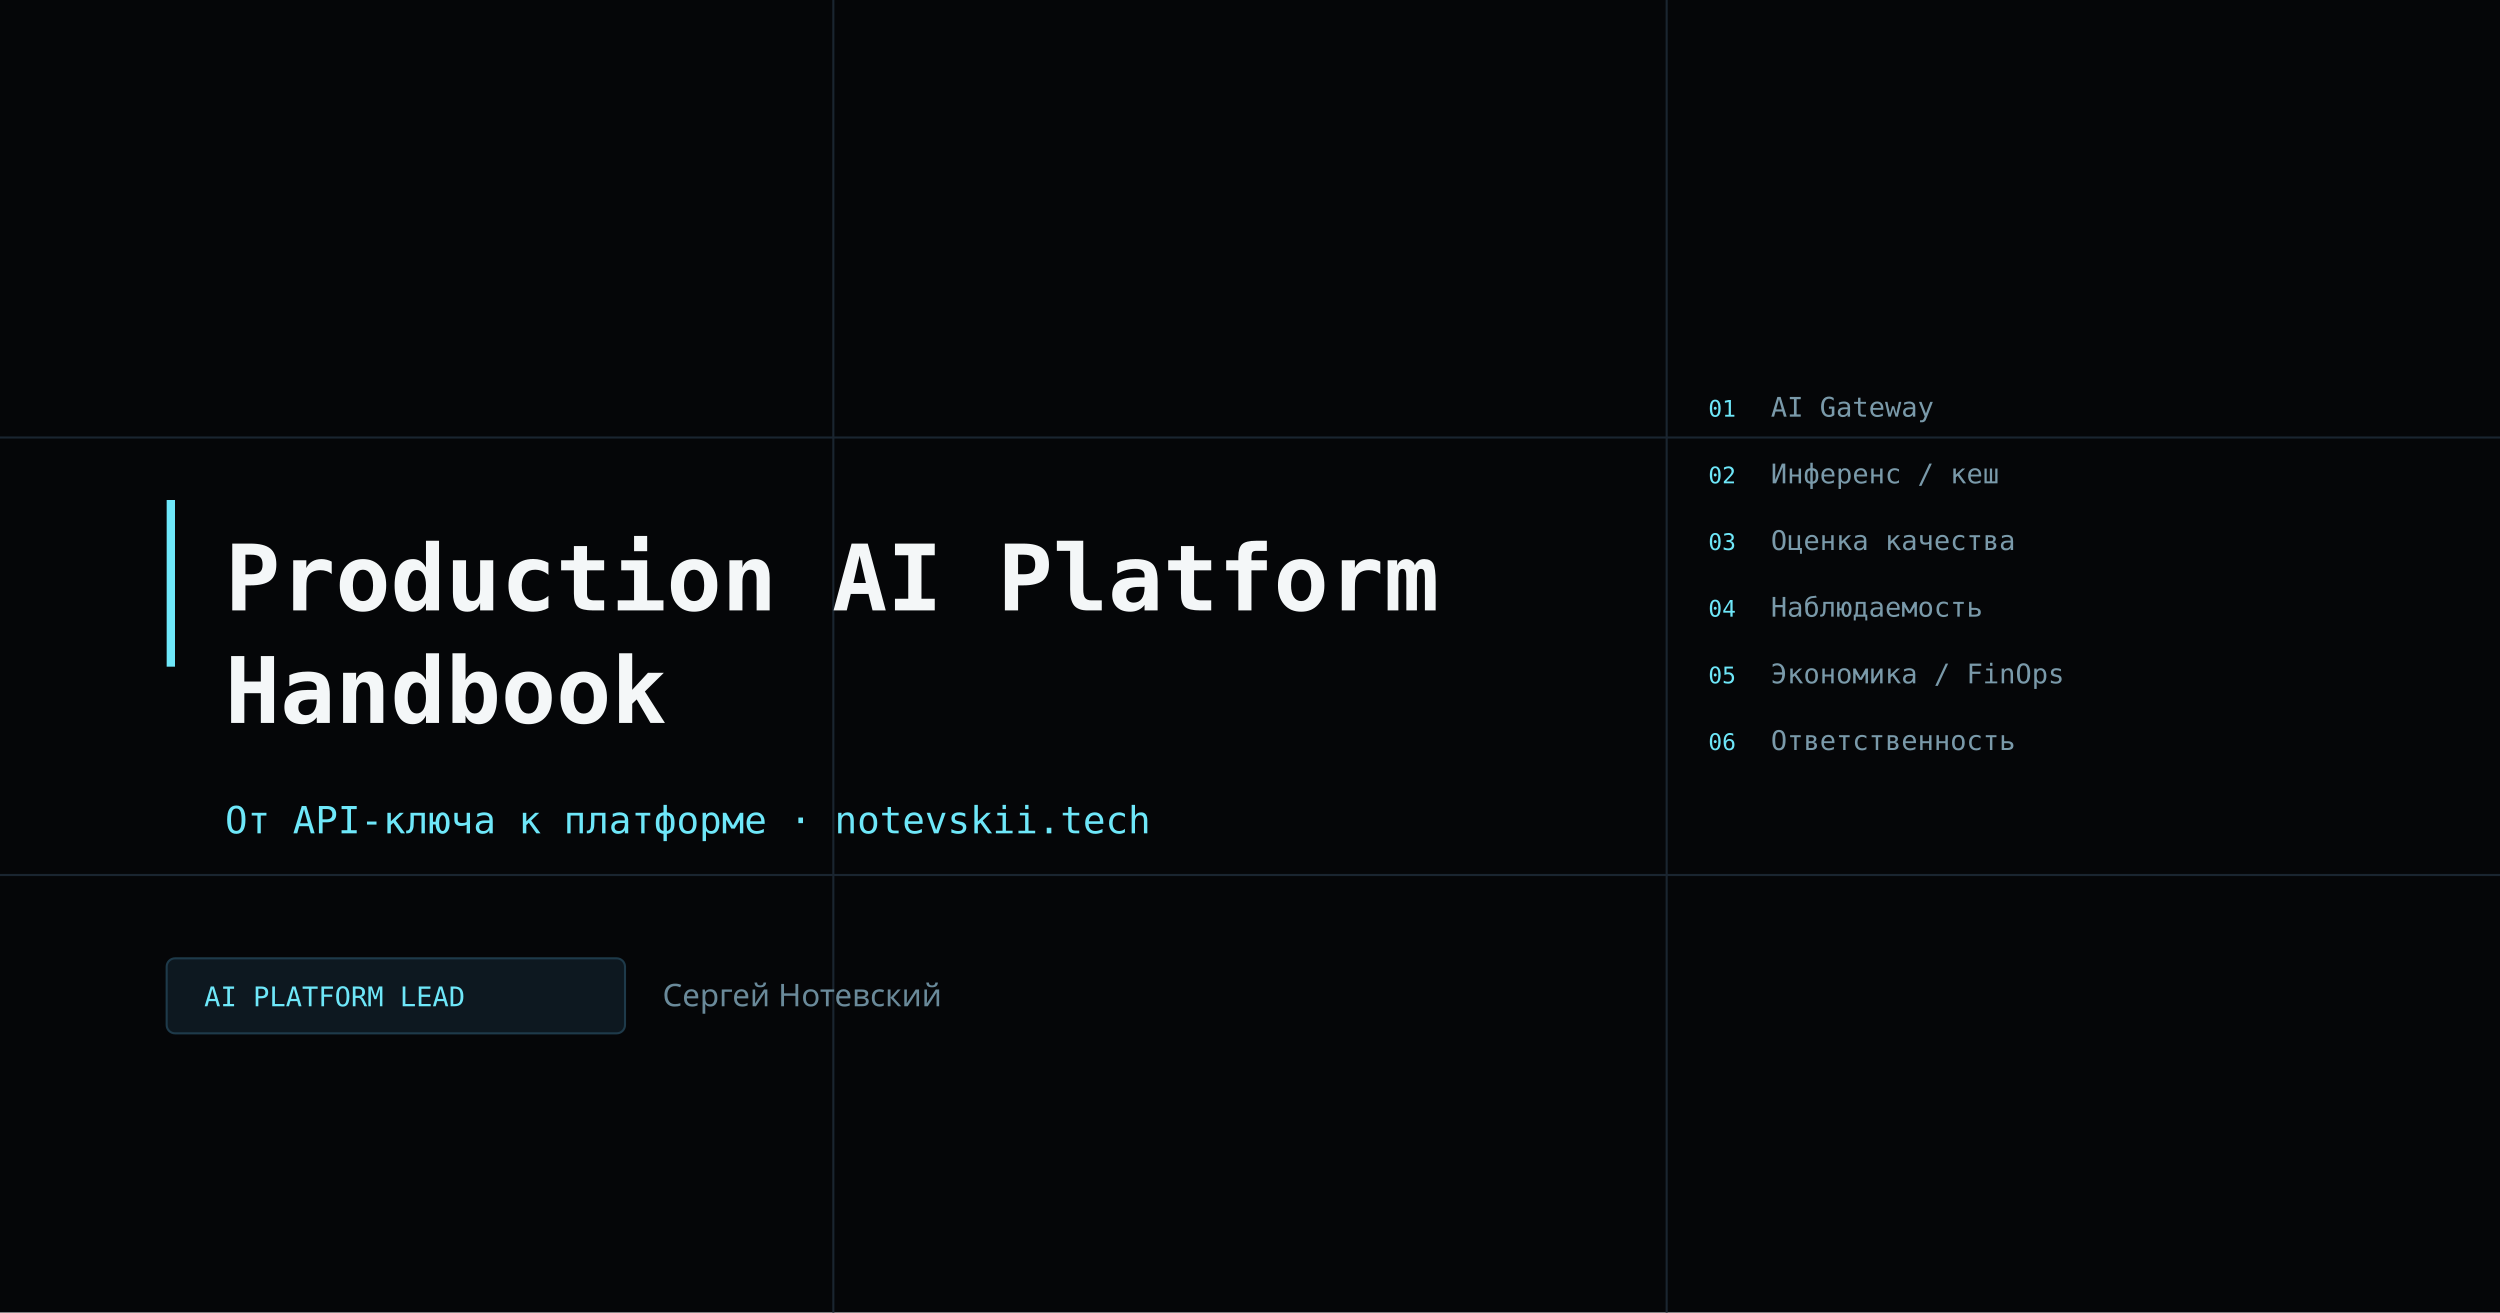
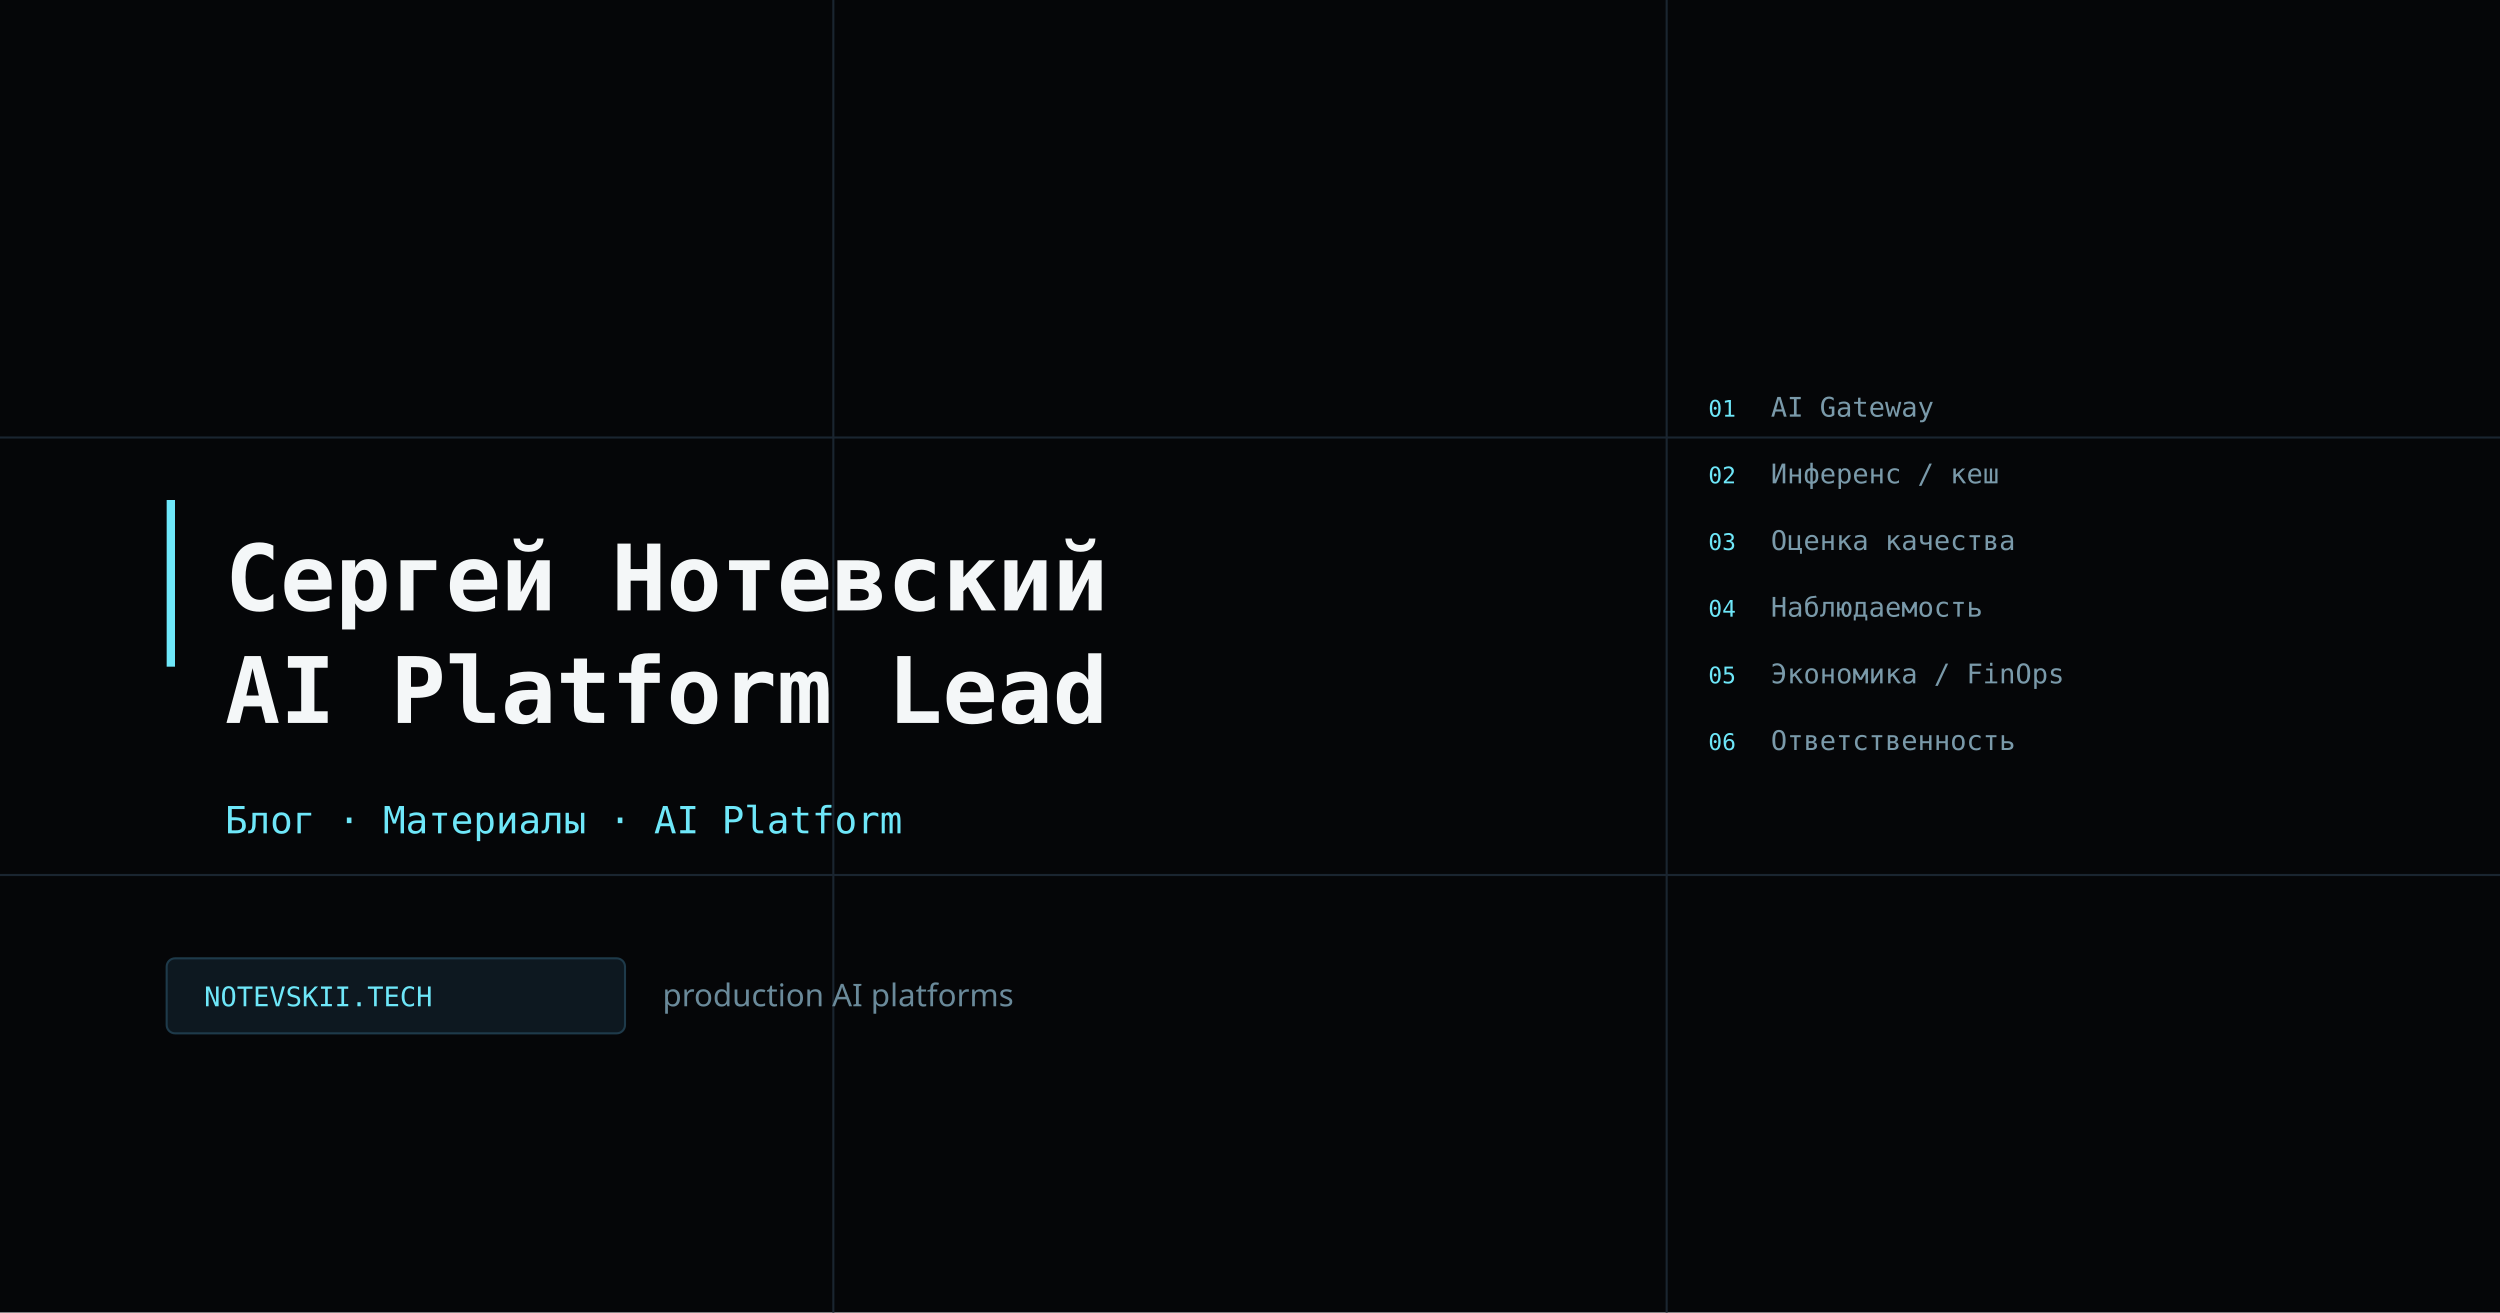
<svg xmlns="http://www.w3.org/2000/svg" width="1200" height="630" viewBox="0 0 1200 630">
  <rect width="1200" height="630" fill="#050608" />
  <line x1="0" y1="210" x2="1200" y2="210" stroke="#1a2530" stroke-width="1" />
  <line x1="0" y1="420" x2="1200" y2="420" stroke="#1a2530" stroke-width="1" />
  <line x1="400" y1="0" x2="400" y2="630" stroke="#1a2530" stroke-width="1" />
  <line x1="800" y1="0" x2="800" y2="630" stroke="#1a2530" stroke-width="1" />
  <rect x="80" y="240" width="4" height="80" fill="#6ee7f9" />
-   <text x="108" y="293" font-family="ui-monospace,SFMono-Regular,Menlo,monospace" font-size="44" font-weight="600" fill="#f4f7f8">Production AI Platform</text>
-   <text x="108" y="347" font-family="ui-monospace,SFMono-Regular,Menlo,monospace" font-size="44" font-weight="600" fill="#f4f7f8">Handbook</text>
-   <text x="108" y="400" font-family="ui-monospace,SFMono-Regular,Menlo,monospace" font-size="18" fill="#6ee7f9">От API-ключа к платформе · notevskii.tech</text>
+   <text x="108" y="293" font-family="ui-monospace,SFMono-Regular,Menlo,monospace" font-size="44" font-weight="600" fill="#f4f7f8">Сергей Нотевский</text>
+   <text x="108" y="347" font-family="ui-monospace,SFMono-Regular,Menlo,monospace" font-size="44" font-weight="600" fill="#f4f7f8">AI Platform Lead</text>
+   <text x="108" y="400" font-family="ui-monospace,SFMono-Regular,Menlo,monospace" font-size="18" fill="#6ee7f9">Блог · Материалы · AI Platform</text>
  <rect x="80" y="460" width="220" height="36" rx="4" fill="#0d1820" stroke="#1e3a4a" stroke-width="1" />
-   <text x="98" y="483" font-family="ui-monospace,SFMono-Regular,Menlo,monospace" font-size="13" fill="#6ee7f9">AI PLATFORM LEAD</text>
-   <text x="318" y="483" font-family="ui-sans-serif,system-ui,sans-serif" font-size="15" fill="#6a8a9a">Сергей Нотевский</text>
+   <text x="98" y="483" font-family="ui-monospace,SFMono-Regular,Menlo,monospace" font-size="13" fill="#6ee7f9">NOTEVSKII.TECH</text>
+   <text x="318" y="483" font-family="ui-sans-serif,system-ui,sans-serif" font-size="15" fill="#6a8a9a">production AI platforms</text>
  <text x="820" y="200" font-family="ui-monospace,SFMono-Regular,Menlo,monospace" font-size="11" fill="#6ee7f9">01</text>
  <text x="850" y="200" font-family="ui-monospace,SFMono-Regular,Menlo,monospace" font-size="13" fill="#7a9aaa">AI Gateway</text>
  <text x="820" y="232" font-family="ui-monospace,SFMono-Regular,Menlo,monospace" font-size="11" fill="#6ee7f9">02</text>
  <text x="850" y="232" font-family="ui-monospace,SFMono-Regular,Menlo,monospace" font-size="13" fill="#7a9aaa">Инференс / кеш</text>
  <text x="820" y="264" font-family="ui-monospace,SFMono-Regular,Menlo,monospace" font-size="11" fill="#6ee7f9">03</text>
  <text x="850" y="264" font-family="ui-monospace,SFMono-Regular,Menlo,monospace" font-size="13" fill="#7a9aaa">Оценка качества</text>
  <text x="820" y="296" font-family="ui-monospace,SFMono-Regular,Menlo,monospace" font-size="11" fill="#6ee7f9">04</text>
  <text x="850" y="296" font-family="ui-monospace,SFMono-Regular,Menlo,monospace" font-size="13" fill="#7a9aaa">Наблюдаемость</text>
  <text x="820" y="328" font-family="ui-monospace,SFMono-Regular,Menlo,monospace" font-size="11" fill="#6ee7f9">05</text>
  <text x="850" y="328" font-family="ui-monospace,SFMono-Regular,Menlo,monospace" font-size="13" fill="#7a9aaa">Экономика / FinOps</text>
  <text x="820" y="360" font-family="ui-monospace,SFMono-Regular,Menlo,monospace" font-size="11" fill="#6ee7f9">06</text>
  <text x="850" y="360" font-family="ui-monospace,SFMono-Regular,Menlo,monospace" font-size="13" fill="#7a9aaa">Ответственность</text>
</svg>
